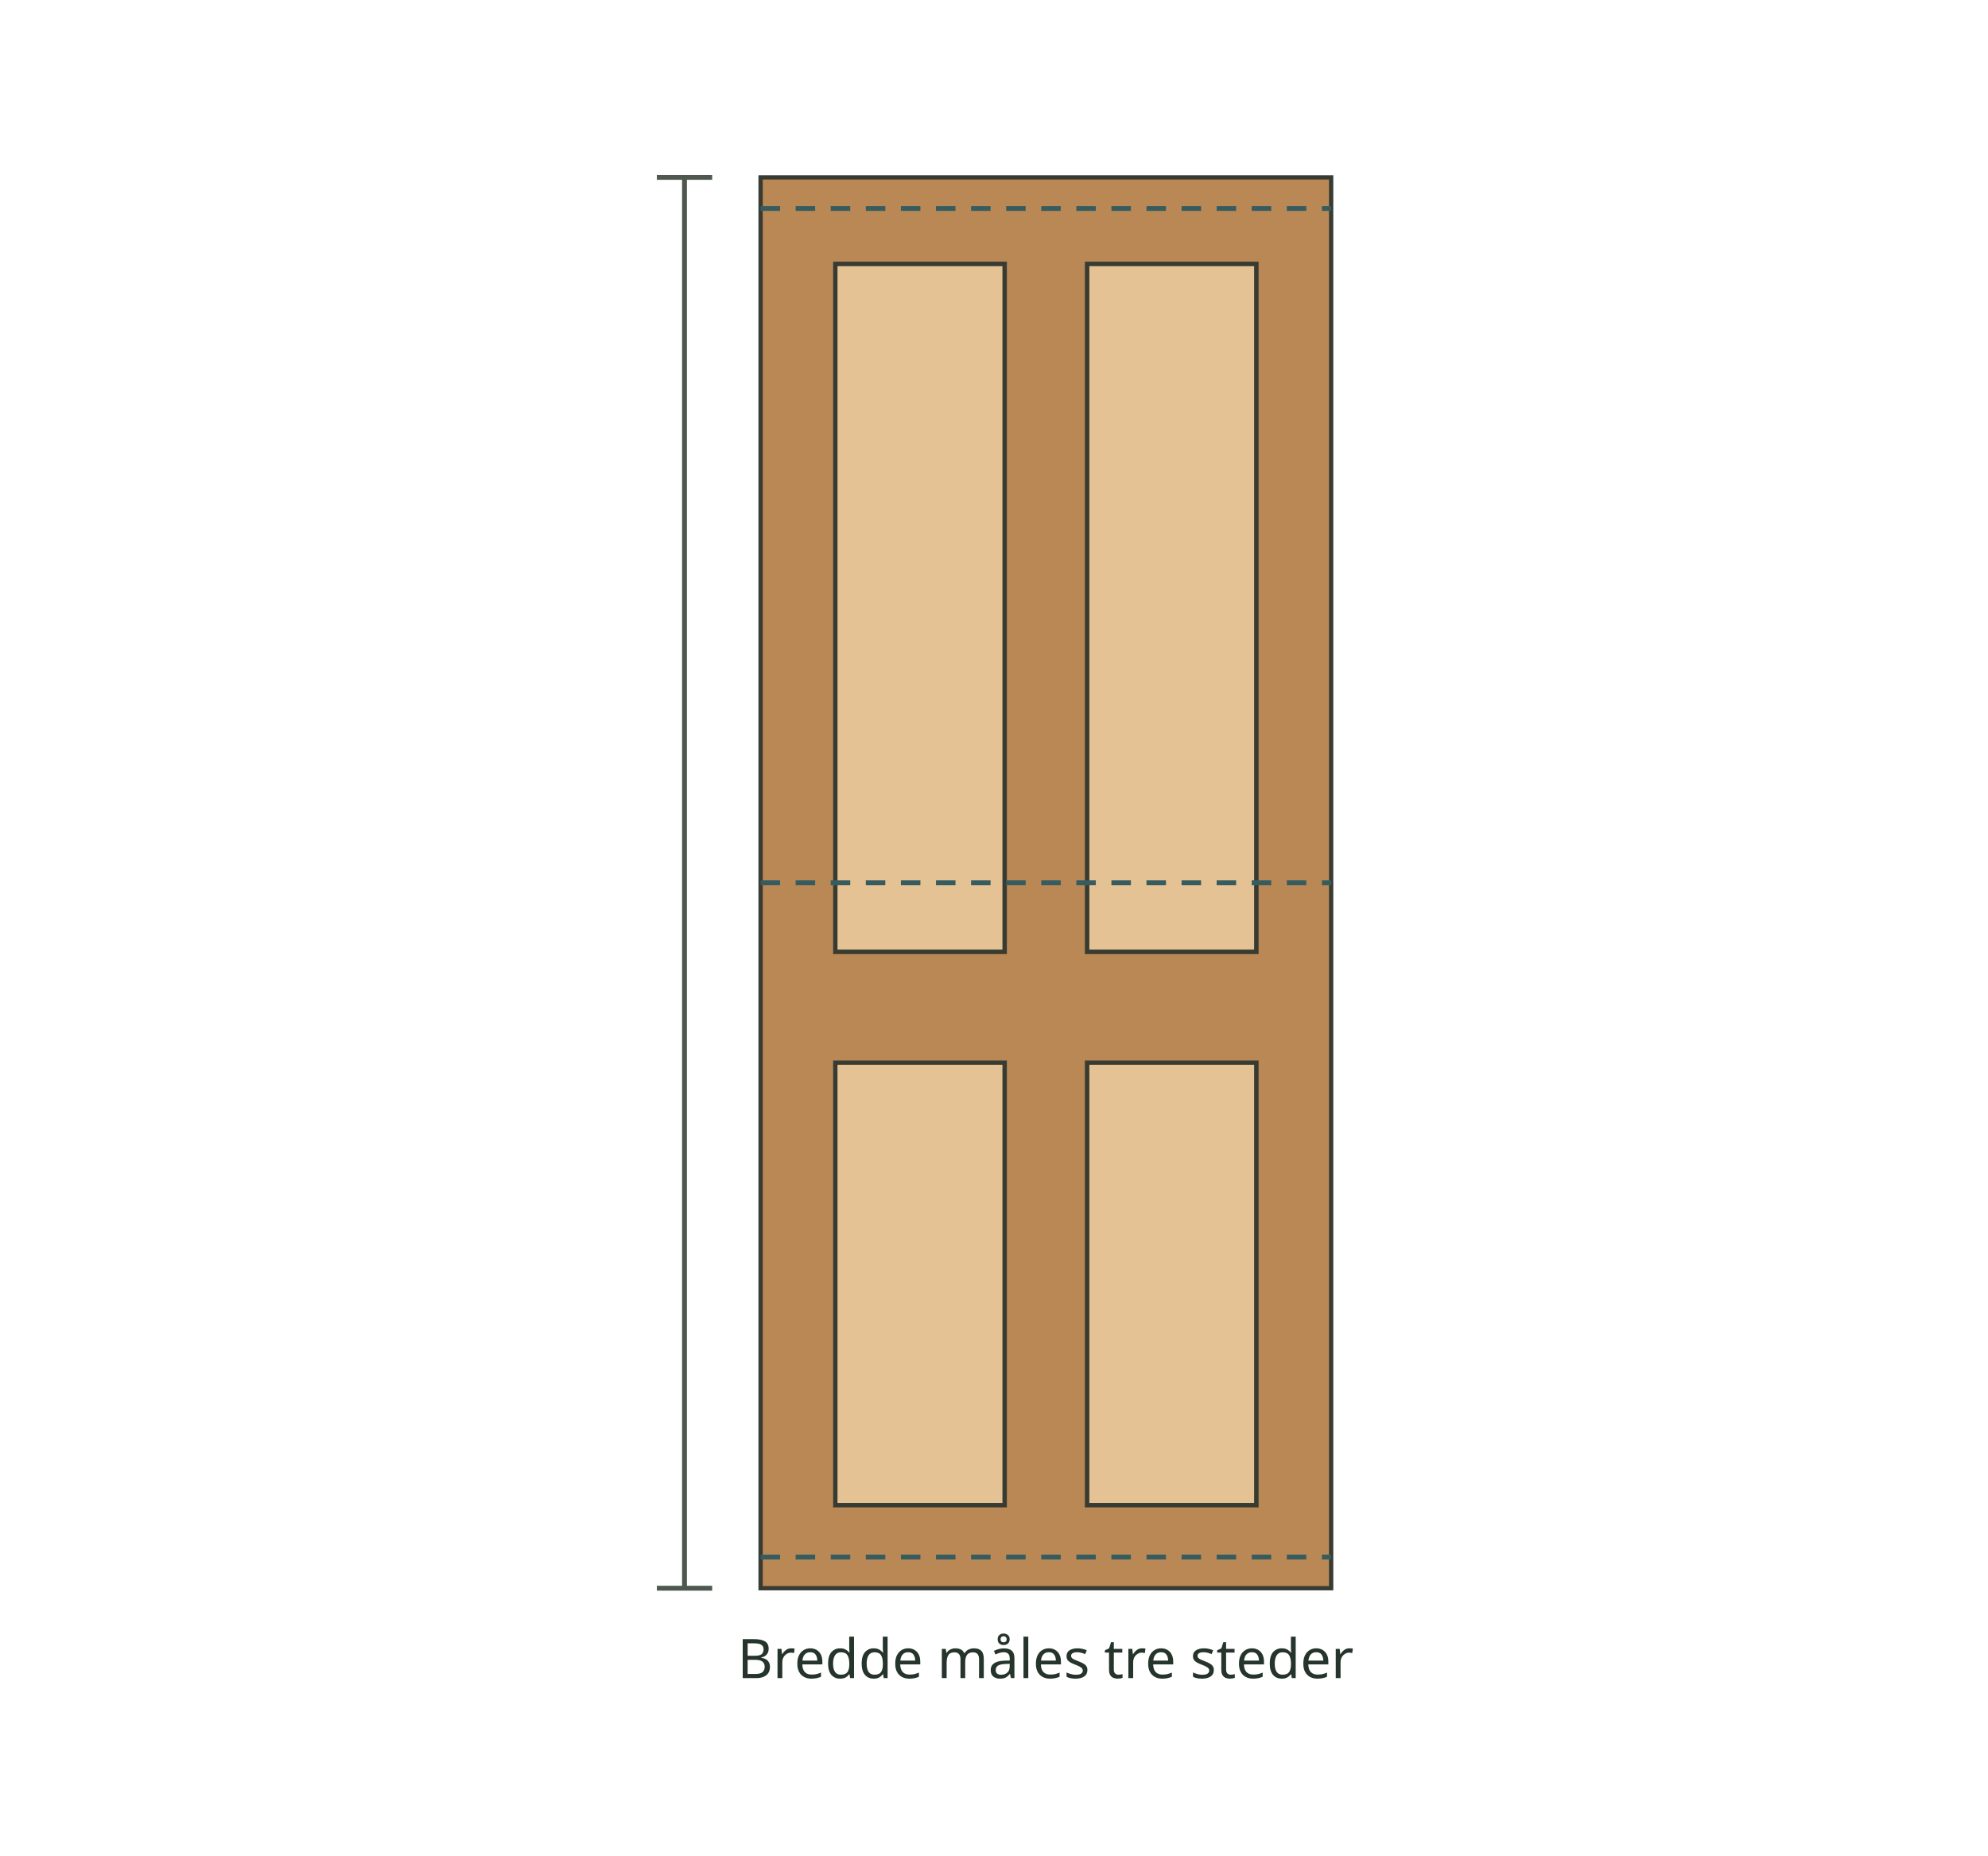
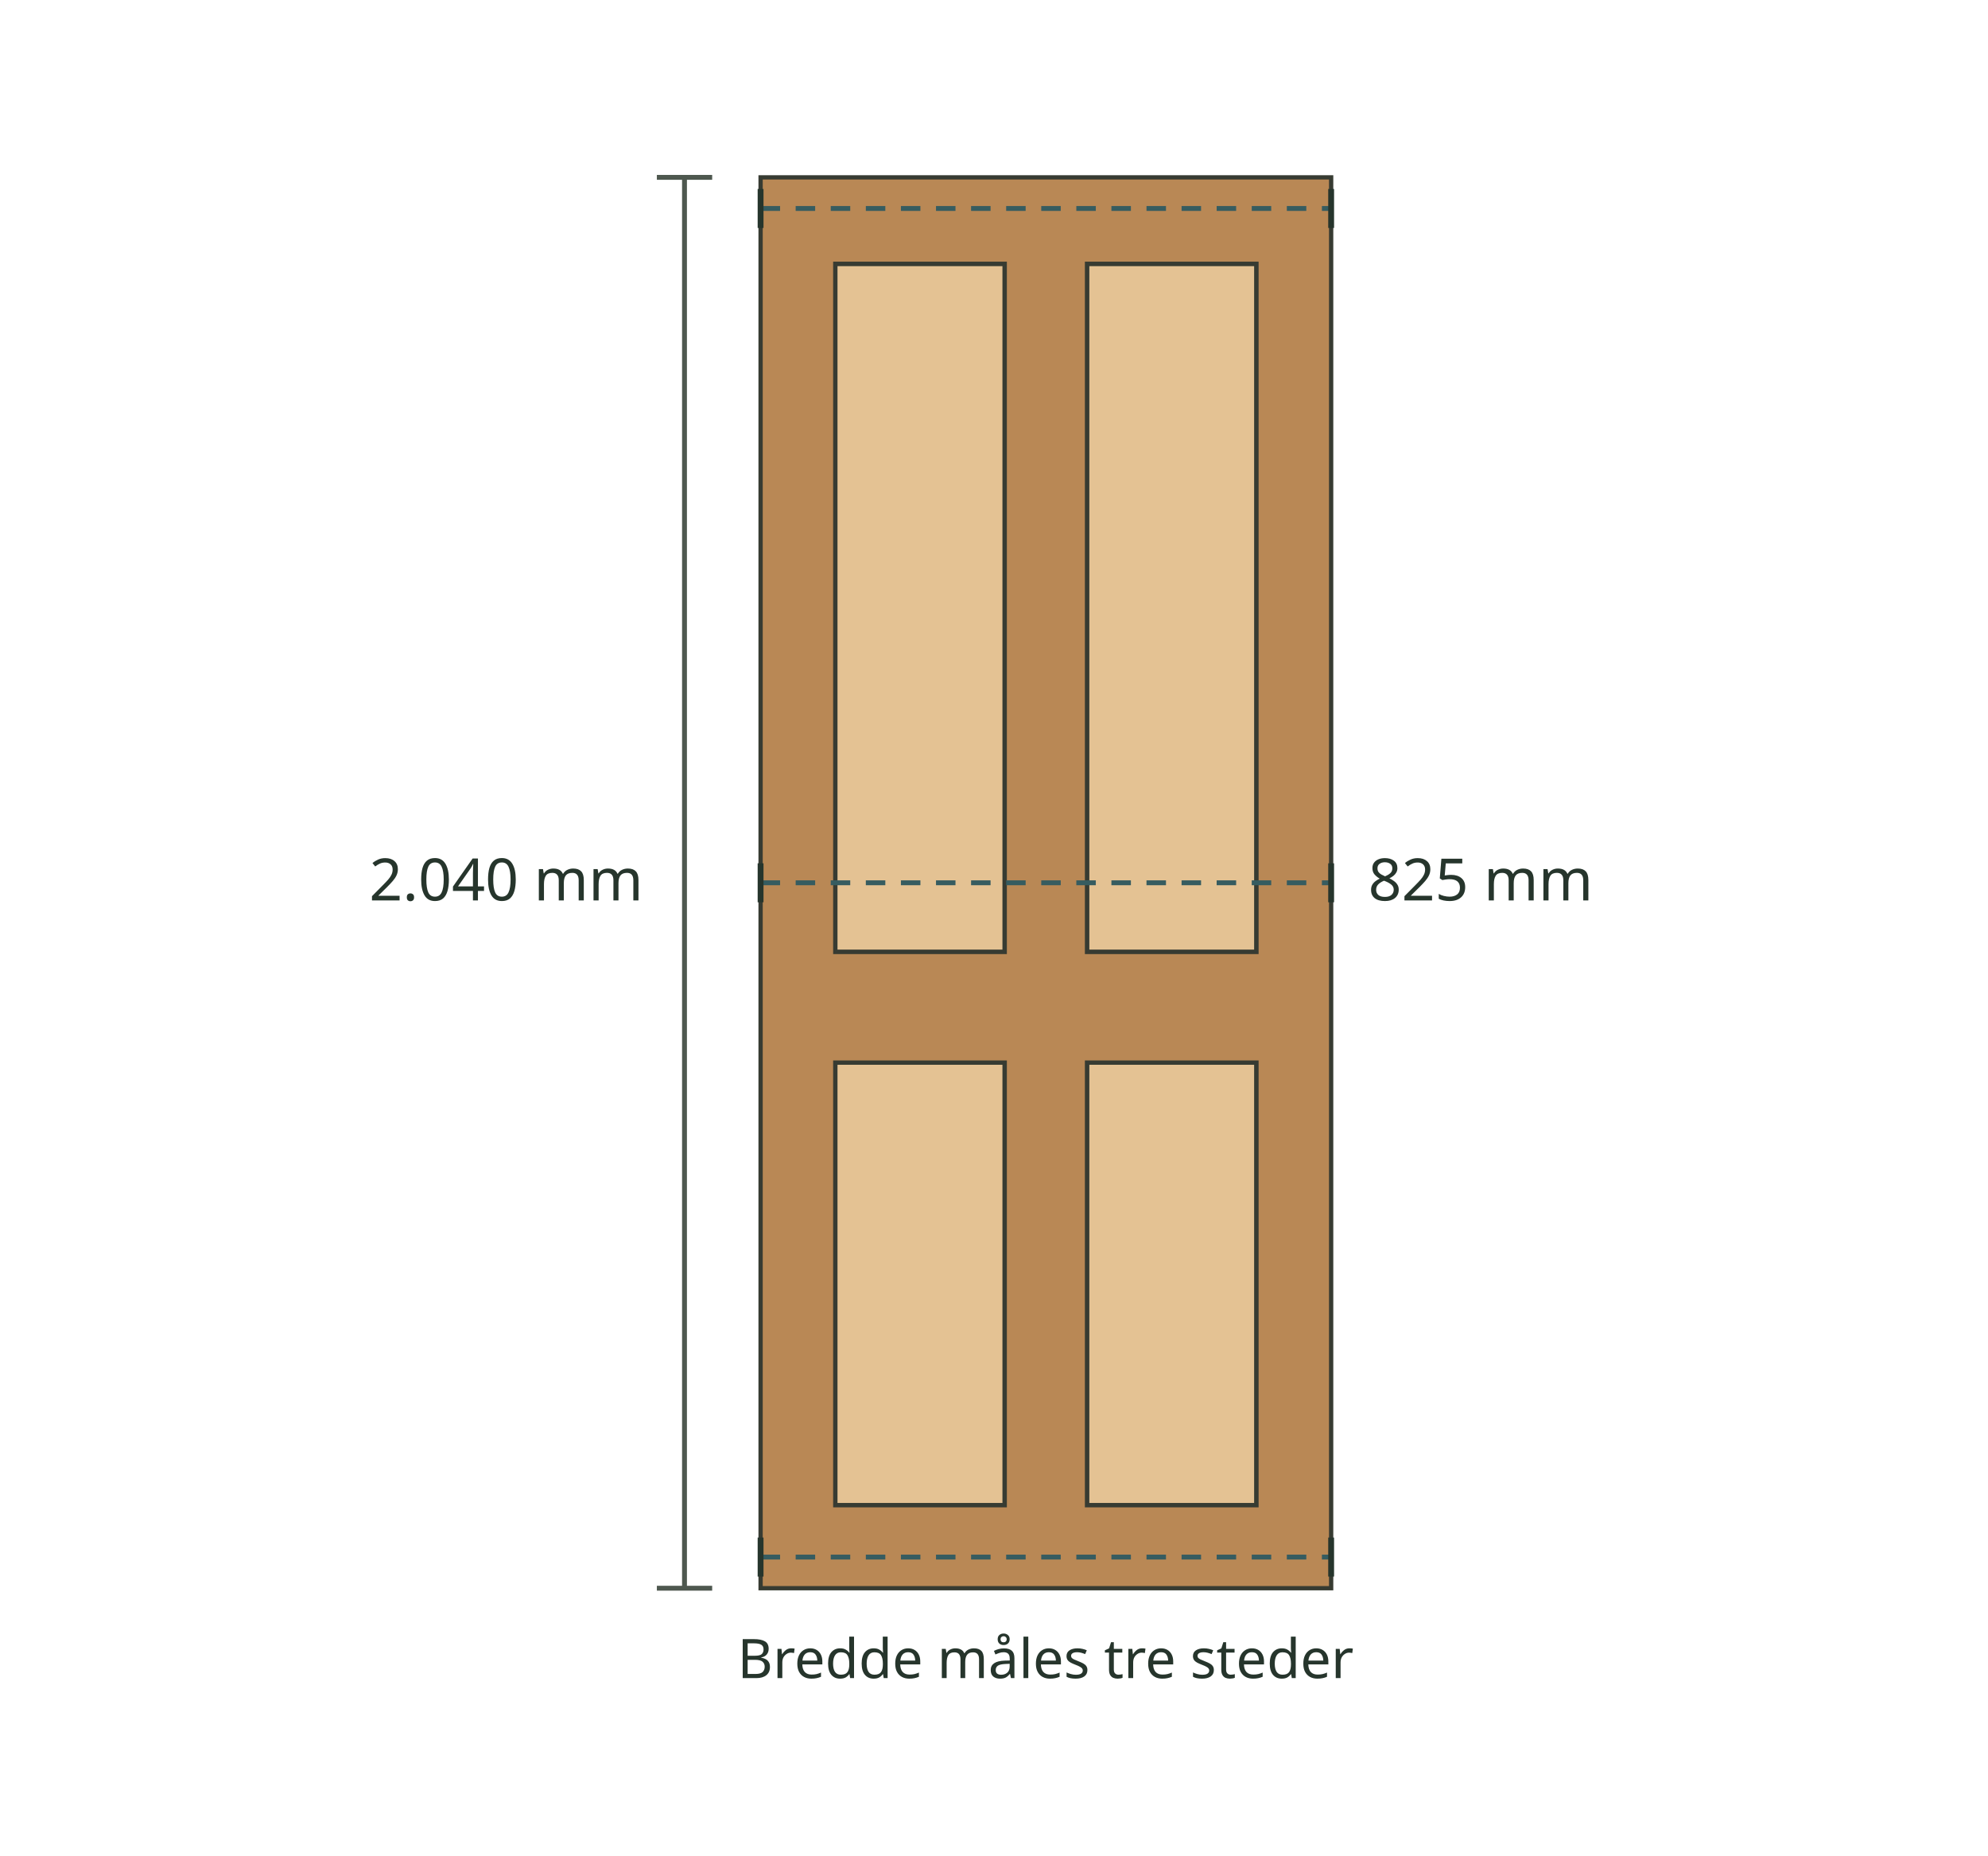
<svg xmlns="http://www.w3.org/2000/svg" viewBox="0 0 510 476" role="img">
  <path d="M257.750,67.677 L214.282,67.677 L214.282,244.210 L257.750,244.210Z" fill="#e4c293" stroke="#373b32" fill-rule="evenodd" stroke-width="1.1" />
  <path d="M257.750,272.597 L214.282,272.597 L214.282,386.145 L257.750,386.145Z" fill="#e4c293" stroke="#373b32" fill-rule="evenodd" stroke-width="1.1" />
  <path d="M322.331,67.677 L278.863,67.677 L278.863,244.210 L322.331,244.210Z" fill="#e4c293" stroke="#373b32" fill-rule="evenodd" stroke-width="1.1" />
  <path d="M322.331,272.597 L278.863,272.597 L278.863,386.145 L322.331,386.145Z" fill="#e4c293" stroke="#373b32" fill-rule="evenodd" stroke-width="1.1" />
  <path d="M195.121,407.435 L341.492,407.435 L341.492,45.500 L195.121,45.500Z M214.282,386.145 L214.282,272.597 L257.750,272.597 L257.750,386.145Z M214.282,244.210 L214.282,67.677 L257.750,67.677 L257.750,244.210Z M278.863,67.677 L322.331,67.677 L322.331,244.210 L278.863,244.210Z M322.331,386.145 L278.863,386.145 L278.863,272.597 L322.331,272.597Z" fill="#b98855" stroke="#373b32" fill-rule="evenodd" stroke-width="1.1" />
  <path d="M195.12,53.48 L341.49,53.48" stroke="#365c60" fill="none" stroke-width="1.25" stroke-dasharray="5 4" />
  <path d="M195.12,226.47 L341.49,226.47" stroke="#365c60" fill="none" stroke-width="1.25" stroke-dasharray="5 4" />
  <path d="M195.12,399.45 L341.49,399.45" stroke="#365c60" fill="none" stroke-width="1.25" stroke-dasharray="5 4" />
  <path d="M175.60,45.50 L175.60,407.44" stroke="#4e584f" fill="none" stroke-width="1.25" stroke-dasharray="none" />
  <path d="M168.51,45.50 L182.70,45.50" stroke="#4e584f" fill="none" stroke-width="1.25" stroke-dasharray="none" />
  <path d="M168.51,407.44 L182.70,407.44" stroke="#4e584f" fill="none" stroke-width="1.25" stroke-dasharray="none" />
  <text x="268.22" y="430.50" font-family="sans-serif" text-anchor="middle" font-size="14" fill="#26352c">Bredde måles tre steder</text>
+   <path d="M195.12,48.48v10 M341.49,48.48v10 M195.12,221.47v10 M341.49,221.47v10 M195.12,394.45v10 M341.49,394.45v10" fill="none" stroke="#26352c" stroke-width="1.5" />
+   <text x="351" y="231" text-anchor="start" font-family="sans-serif" font-size="15" fill="#26352c">825 mm</text>
+   <text x="165" y="231" text-anchor="end" font-family="sans-serif" font-size="15" fill="#26352c">2.040 mm</text>
</svg>
